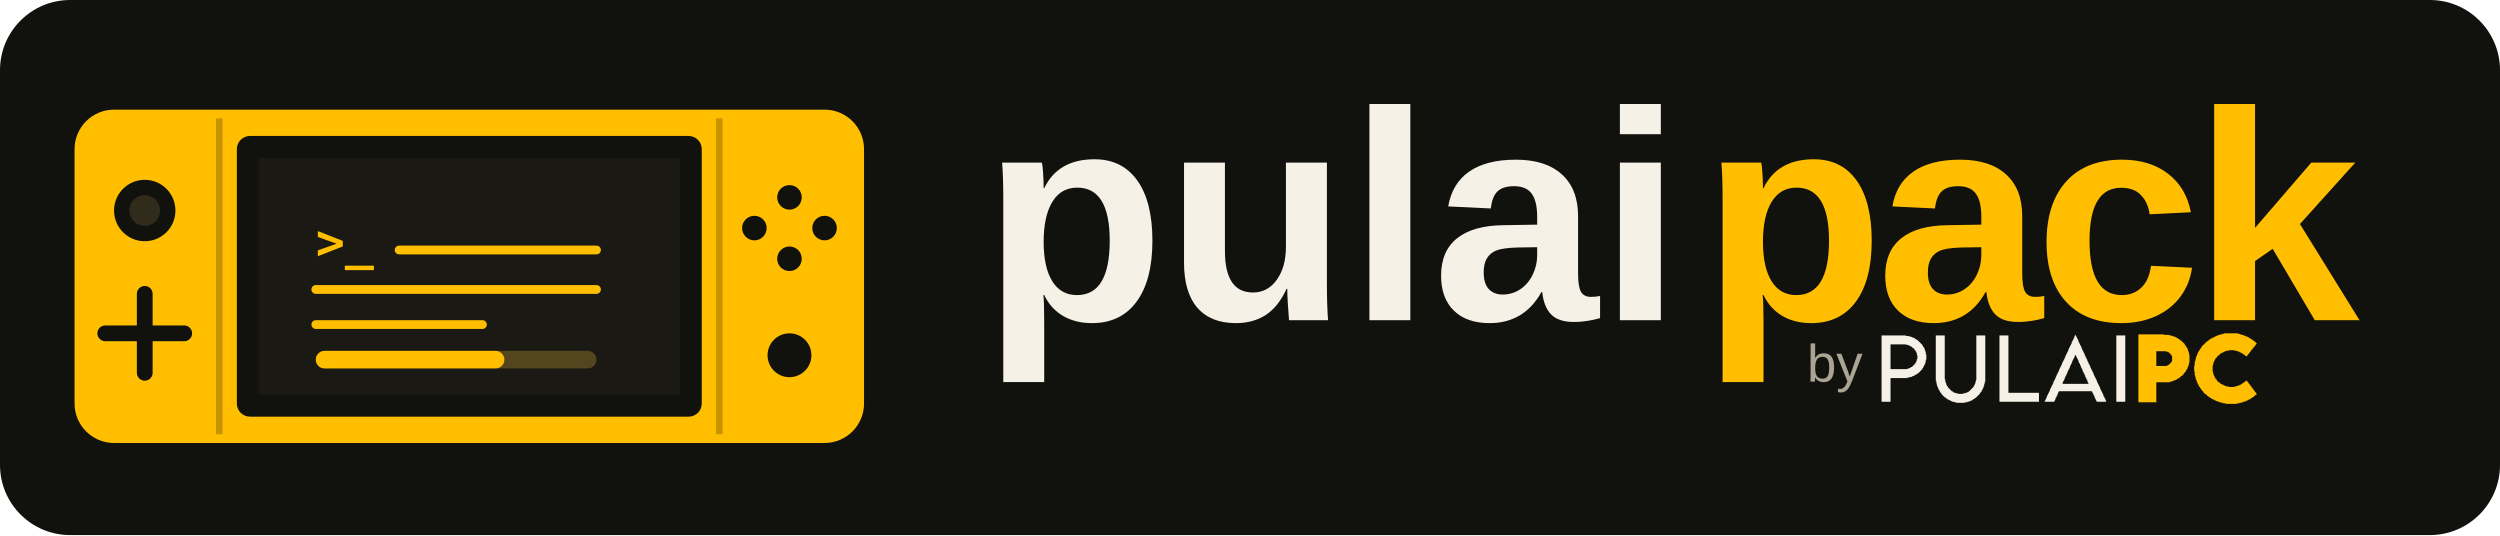
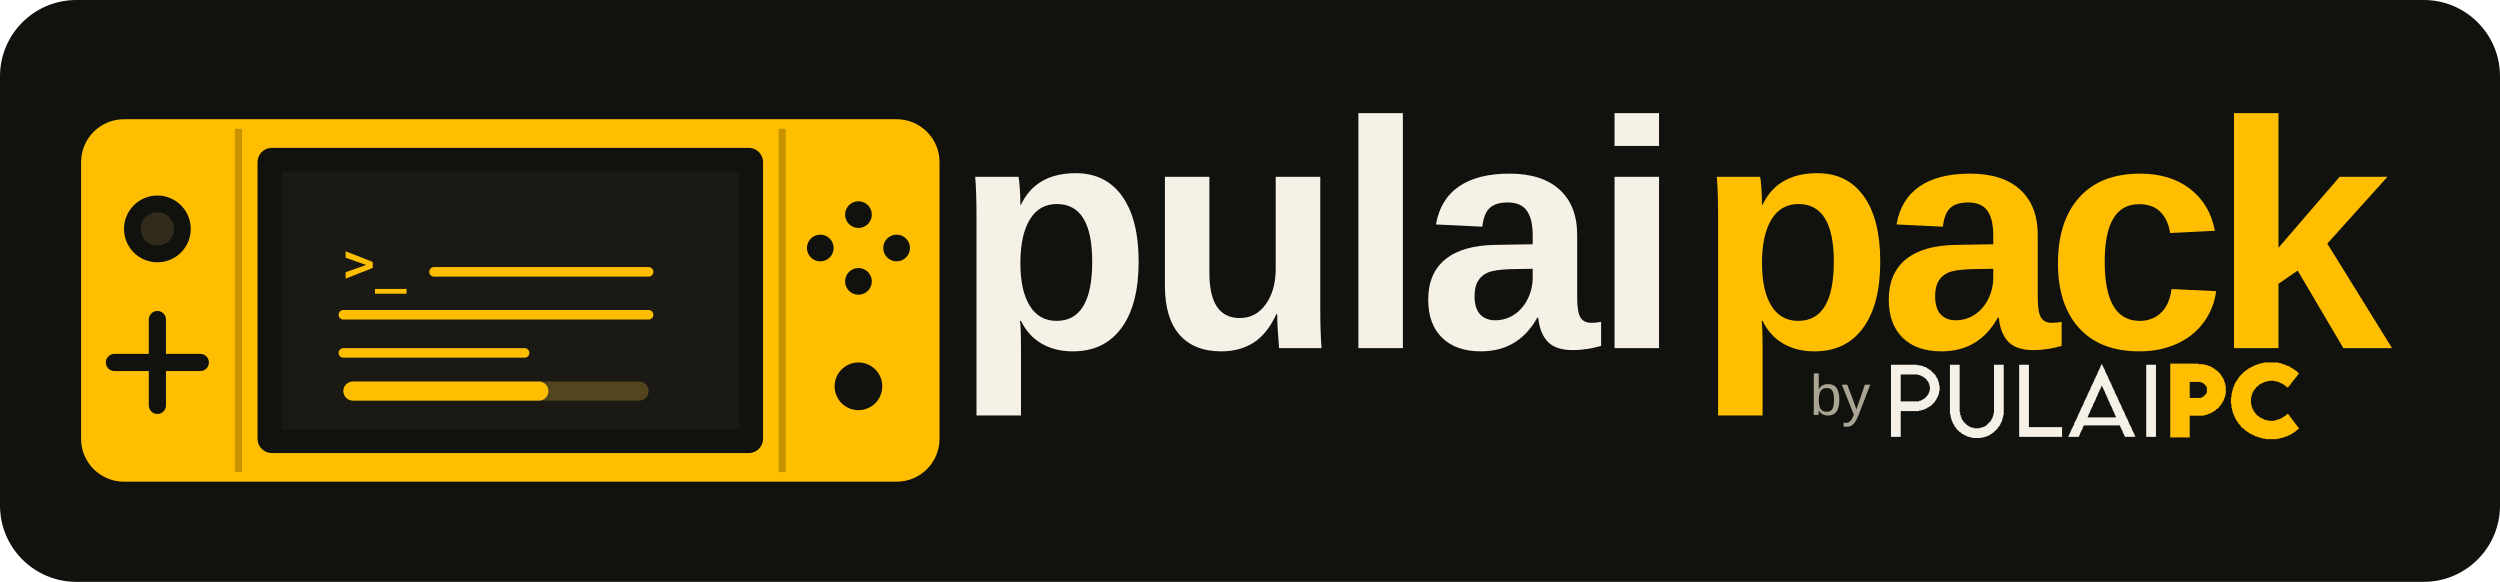
- <svg xmlns="http://www.w3.org/2000/svg" viewBox="45 42 570 122" role="img" aria-labelledby="title desc">
-   <rect x="45" y="42" width="570" height="122" rx="16" fill="#11110e" />
+ <svg xmlns="http://www.w3.org/2000/svg" viewBox="45 42 524.2 122" role="img" aria-labelledby="title desc">
+   <rect x="45" y="42" width="524.2" height="122" rx="16" fill="#11110e" />
  <g transform="translate(62 67)">
    <rect width="180" height="76" rx="9" fill="#ffbf00" />
    <path d="M33 2v72M147 2v72" stroke="#b58400" stroke-width="1.5" opacity=".75" />
    <rect x="37" y="6" width="106" height="64" rx="3" fill="#11110e" />
    <rect x="42" y="11" width="96" height="54" fill="#1a1914" />
    <circle cx="16" cy="23" r="7" fill="#11110e" />
    <circle cx="16" cy="23" r="3.5" fill="#302b1b" />
    <path d="M16 42v18m-9-9h18" stroke="#11110e" stroke-width="3.6" stroke-linecap="round" />
    <circle cx="163" cy="20" r="2.8" fill="#11110e" />
    <circle cx="171" cy="27" r="2.8" fill="#11110e" />
    <circle cx="155" cy="27" r="2.8" fill="#11110e" />
    <circle cx="163" cy="34" r="2.8" fill="#11110e" />
    <circle cx="163" cy="56" r="5" fill="#11110e" />
    <text x="55" y="34" fill="#ffbf00" font-family="monospace" font-size="11" font-weight="700">&gt;_</text>
    <path d="M74 32h45M55 41h64M55 49h38" stroke="#ffbf00" stroke-width="2" stroke-linecap="round" />
    <rect x="55" y="55" width="64" height="4" rx="2" fill="#53451d" />
    <rect x="55" y="55" width="43" height="4" rx="2" fill="#ffbf00" />
  </g>
-   <text x="269" y="115" fill="#f5f1e6" font-family="Arial, Helvetica, sans-serif" font-size="68" font-weight="600" letter-spacing=".2">pulai</text>
-   <text x="433" y="115" fill="#ffbf00" font-family="Arial, Helvetica, sans-serif" font-size="68" font-weight="800" letter-spacing="-1.7">pack</text>
-   <text x="457" y="129" fill="#aaa592" font-family="Arial, Helvetica, sans-serif" font-size="12">by</text>
-   <g id="original-pulaipc-wordmark" transform="translate(474 118) scale(.12)">
+   <text x="245" y="115" fill="#f5f1e6" font-family="Arial, Helvetica, sans-serif" font-size="68" font-weight="600" letter-spacing="-1.5">pulai</text>
+   <text x="400.5" y="115" fill="#ffbf00" font-family="Arial, Helvetica, sans-serif" font-size="68" font-weight="800" letter-spacing="-3">pack</text>
+   <text x="424.5" y="129" fill="#aaa592" font-family="Arial, Helvetica, sans-serif" font-size="12">by</text>
+   <g id="original-pulaipc-wordmark" transform="translate(441.5 118) scale(.12)">
    <path id="original-pulai-white" fill="#f5f1e6" d="M368,3h1v1h-1z M0,4h46v1h-46z M103,4h17v1h-17z M180,4h17v1h-17z M224,4h17v1h-17z M367,4h2v1h-2z M446,4h17v1h-17z M0,5h52v1h-52z M103,5h17v1h-17z M180,5h17v1h-17z M224,5h17v1h-17z M367,5h3v1h-3z M446,5h17v1h-17z M0,6h56v1h-56z M103,6h17v1h-17z M180,6h17v1h-17z M224,6h17v1h-17z M366,6h4v1h-4z M446,6h17v1h-17z M0,7h58v1h-58z M103,7h17v1h-17z M180,7h17v1h-17z M224,7h17v1h-17z M366,7h5v1h-5z M446,7h17v1h-17z M0,8h61v1h-61z M103,8h17v1h-17z M180,8h17v1h-17z M224,8h17v1h-17z M366,8h5v1h-5z M446,8h17v1h-17z M0,9h63v1h-63z M103,9h17v1h-17z M180,9h17v1h-17z M224,9h17v1h-17z M365,9h7v1h-7z M446,9h17v1h-17z M0,10h64v1h-64z M103,10h17v1h-17z M180,10h17v1h-17z M224,10h17v1h-17z M365,10h7v1h-7z M446,10h17v1h-17z M0,11h66v1h-66z M103,11h17v1h-17z M180,11h17v1h-17z M224,11h17v1h-17z M364,11h9v1h-9z M446,11h17v1h-17z M0,12h67v1h-67z M103,12h17v1h-17z M180,12h17v1h-17z M224,12h17v1h-17z M364,12h9v1h-9z M446,12h17v1h-17z M0,13h69v1h-69z M103,13h17v1h-17z M180,13h17v1h-17z M224,13h17v1h-17z M363,13h11v1h-11z M446,13h17v1h-17z M0,14h70v1h-70z M103,14h17v1h-17z M180,14h17v1h-17z M224,14h17v1h-17z M363,14h11v1h-11z M446,14h17v1h-17z M0,15h71v1h-71z M103,15h17v1h-17z M180,15h17v1h-17z M224,15h17v1h-17z M362,15h12v1h-12z M446,15h17v1h-17z M0,16h72v1h-72z M103,16h17v1h-17z M180,16h17v1h-17z M224,16h17v1h-17z M362,16h13v1h-13z M446,16h17v1h-17z M0,17h73v1h-73z M103,17h17v1h-17z M180,17h17v1h-17z M224,17h17v1h-17z M361,17h14v1h-14z M446,17h17v1h-17z M0,18h74v1h-74z M103,18h17v1h-17z M180,18h17v1h-17z M224,18h17v1h-17z M361,18h15v1h-15z M446,18h17v1h-17z M0,19h75v1h-75z M103,19h17v1h-17z M180,19h17v1h-17z M224,19h17v1h-17z M361,19h15v1h-15z M446,19h17v1h-17z M0,20h76v1h-76z M103,20h17v1h-17z M180,20h17v1h-17z M224,20h17v1h-17z M360,20h17v1h-17z M446,20h17v1h-17z M0,21h17v1h-17z M47,21h30v1h-30z M103,21h17v1h-17z M180,21h17v1h-17z M224,21h17v1h-17z M360,21h17v1h-17z M446,21h17v1h-17z M0,22h17v1h-17z M51,22h27v1h-27z M103,22h17v1h-17z M180,22h17v1h-17z M224,22h17v1h-17z M359,22h19v1h-19z M446,22h17v1h-17z M0,23h17v1h-17z M53,23h25v1h-25z M103,23h17v1h-17z M180,23h17v1h-17z M224,23h17v1h-17z M359,23h19v1h-19z M446,23h17v1h-17z M0,24h17v1h-17z M55,24h24v1h-24z M103,24h17v1h-17z M180,24h17v1h-17z M224,24h17v1h-17z M358,24h21v1h-21z M446,24h17v1h-17z M0,25h17v1h-17z M57,25h22v1h-22z M103,25h17v1h-17z M180,25h17v1h-17z M224,25h17v1h-17z M358,25h21v1h-21z M446,25h17v1h-17z M0,26h17v1h-17z M58,26h22v1h-22z M103,26h17v1h-17z M180,26h17v1h-17z M224,26h17v1h-17z M357,26h23v1h-23z M446,26h17v1h-17z M0,27h17v1h-17z M59,27h22v1h-22z M103,27h17v1h-17z M180,27h17v1h-17z M224,27h17v1h-17z M357,27h23v1h-23z M446,27h17v1h-17z M0,28h17v1h-17z M61,28h20v1h-20z M103,28h17v1h-17z M180,28h17v1h-17z M224,28h17v1h-17z M356,28h24v1h-24z M446,28h17v1h-17z M0,29h17v1h-17z M62,29h20v1h-20z M103,29h17v1h-17z M180,29h17v1h-17z M224,29h17v1h-17z M356,29h25v1h-25z M446,29h17v1h-17z M0,30h17v1h-17z M62,30h20v1h-20z M103,30h17v1h-17z M180,30h17v1h-17z M224,30h17v1h-17z M355,30h26v1h-26z M446,30h17v1h-17z M0,31h17v1h-17z M63,31h19v1h-19z M103,31h17v1h-17z M180,31h17v1h-17z M224,31h17v1h-17z M355,31h27v1h-27z M446,31h17v1h-17z M0,32h17v1h-17z M64,32h19v1h-19z M103,32h17v1h-17z M180,32h17v1h-17z M224,32h17v1h-17z M355,32h27v1h-27z M446,32h17v1h-17z M0,33h17v1h-17z M65,33h18v1h-18z M103,33h17v1h-17z M180,33h17v1h-17z M224,33h17v1h-17z M354,33h29v1h-29z M446,33h17v1h-17z M0,34h17v1h-17z M65,34h18v1h-18z M103,34h17v1h-17z M180,34h17v1h-17z M224,34h17v1h-17z M354,34h29v1h-29z M446,34h17v1h-17z M0,35h17v1h-17z M66,35h18v1h-18z M103,35h17v1h-17z M180,35h17v1h-17z M224,35h17v1h-17z M353,35h31v1h-31z M446,35h17v1h-17z M0,36h17v1h-17z M66,36h18v1h-18z M103,36h17v1h-17z M180,36h17v1h-17z M224,36h17v1h-17z M353,36h31v1h-31z M446,36h17v1h-17z M0,37h17v1h-17z M67,37h17v1h-17z M103,37h17v1h-17z M180,37h17v1h-17z M224,37h17v1h-17z M352,37h33v1h-33z M446,37h17v1h-17z M0,38h17v1h-17z M67,38h17v1h-17z M103,38h17v1h-17z M180,38h17v1h-17z M224,38h17v1h-17z M352,38h33v1h-33z M446,38h17v1h-17z M0,39h17v1h-17z M67,39h17v1h-17z M103,39h17v1h-17z M180,39h17v1h-17z M224,39h17v1h-17z M351,39h35v1h-35z M446,39h17v1h-17z M0,40h17v1h-17z M67,40h18v1h-18z M103,40h17v1h-17z M180,40h17v1h-17z M224,40h17v1h-17z M351,40h35v1h-35z M446,40h17v1h-17z M0,41h17v1h-17z M68,41h17v1h-17z M103,41h17v1h-17z M180,41h17v1h-17z M224,41h17v1h-17z M350,41h18v1h-18z M369,41h17v1h-17z M446,41h17v1h-17z M0,42h17v1h-17z M68,42h17v1h-17z M103,42h17v1h-17z M180,42h17v1h-17z M224,42h17v1h-17z M350,42h17v1h-17z M369,42h18v1h-18z M446,42h17v1h-17z M0,43h17v1h-17z M68,43h17v1h-17z M103,43h17v1h-17z M180,43h17v1h-17z M224,43h17v1h-17z M349,43h18v1h-18z M370,43h17v1h-17z M446,43h17v1h-17z M0,44h17v1h-17z M68,44h17v1h-17z M103,44h17v1h-17z M180,44h17v1h-17z M224,44h17v1h-17z M349,44h18v1h-18z M370,44h18v1h-18z M446,44h17v1h-17z M0,45h17v1h-17z M68,45h17v1h-17z M103,45h17v1h-17z M180,45h17v1h-17z M224,45h17v1h-17z M349,45h17v1h-17z M371,45h17v1h-17z M446,45h17v1h-17z M0,46h17v1h-17z M68,46h17v1h-17z M103,46h17v1h-17z M180,46h17v1h-17z M224,46h17v1h-17z M348,46h18v1h-18z M371,46h18v1h-18z M446,46h17v1h-17z M0,47h17v1h-17z M68,47h17v1h-17z M103,47h17v1h-17z M180,47h17v1h-17z M224,47h17v1h-17z M348,47h17v1h-17z M372,47h17v1h-17z M446,47h17v1h-17z M0,48h17v1h-17z M68,48h17v1h-17z M103,48h17v1h-17z M180,48h17v1h-17z M224,48h17v1h-17z M347,48h18v1h-18z M372,48h18v1h-18z M446,48h17v1h-17z M0,49h17v1h-17z M67,49h18v1h-18z M103,49h17v1h-17z M180,49h17v1h-17z M224,49h17v1h-17z M347,49h17v1h-17z M373,49h17v1h-17z M446,49h17v1h-17z M0,50h17v1h-17z M67,50h17v1h-17z M103,50h17v1h-17z M180,50h17v1h-17z M224,50h17v1h-17z M346,50h18v1h-18z M373,50h18v1h-18z M446,50h17v1h-17z M0,51h17v1h-17z M67,51h17v1h-17z M103,51h17v1h-17z M180,51h17v1h-17z M224,51h17v1h-17z M346,51h17v1h-17z M374,51h17v1h-17z M446,51h17v1h-17z M0,52h17v1h-17z M66,52h18v1h-18z M103,52h17v1h-17z M180,52h17v1h-17z M224,52h17v1h-17z M345,52h18v1h-18z M374,52h17v1h-17z M446,52h17v1h-17z M0,53h17v1h-17z M66,53h18v1h-18z M103,53h17v1h-17z M180,53h17v1h-17z M224,53h17v1h-17z M345,53h17v1h-17z M374,53h18v1h-18z M446,53h17v1h-17z M0,54h17v1h-17z M66,54h18v1h-18z M103,54h17v1h-17z M180,54h17v1h-17z M224,54h17v1h-17z M344,54h18v1h-18z M375,54h17v1h-17z M446,54h17v1h-17z M0,55h17v1h-17z M65,55h18v1h-18z M103,55h17v1h-17z M180,55h17v1h-17z M224,55h17v1h-17z M344,55h18v1h-18z M375,55h18v1h-18z M446,55h17v1h-17z M0,56h17v1h-17z M64,56h19v1h-19z M103,56h17v1h-17z M180,56h17v1h-17z M224,56h17v1h-17z M343,56h18v1h-18z M376,56h17v1h-17z M446,56h17v1h-17z M0,57h17v1h-17z M64,57h19v1h-19z M103,57h17v1h-17z M180,57h17v1h-17z M224,57h17v1h-17z M343,57h18v1h-18z M376,57h18v1h-18z M446,57h17v1h-17z M0,58h17v1h-17z M63,58h19v1h-19z M103,58h17v1h-17z M180,58h17v1h-17z M224,58h17v1h-17z M343,58h17v1h-17z M377,58h17v1h-17z M446,58h17v1h-17z M0,59h17v1h-17z M62,59h20v1h-20z M103,59h17v1h-17z M180,59h17v1h-17z M224,59h17v1h-17z M342,59h18v1h-18z M377,59h18v1h-18z M446,59h17v1h-17z M0,60h17v1h-17z M61,60h20v1h-20z M103,60h17v1h-17z M180,60h17v1h-17z M224,60h17v1h-17z M342,60h17v1h-17z M378,60h17v1h-17z M446,60h17v1h-17z M0,61h17v1h-17z M60,61h21v1h-21z M103,61h17v1h-17z M180,61h17v1h-17z M224,61h17v1h-17z M341,61h18v1h-18z M378,61h18v1h-18z M446,61h17v1h-17z M0,62h17v1h-17z M59,62h21v1h-21z M103,62h17v1h-17z M180,62h17v1h-17z M224,62h17v1h-17z M341,62h17v1h-17z M378,62h18v1h-18z M446,62h17v1h-17z M0,63h17v1h-17z M58,63h22v1h-22z M103,63h17v1h-17z M180,63h17v1h-17z M224,63h17v1h-17z M340,63h18v1h-18z M379,63h18v1h-18z M446,63h17v1h-17z M0,64h17v1h-17z M56,64h23v1h-23z M103,64h17v1h-17z M180,64h17v1h-17z M224,64h17v1h-17z M340,64h18v1h-18z M379,64h18v1h-18z M446,64h17v1h-17z M0,65h17v1h-17z M54,65h25v1h-25z M103,65h17v1h-17z M180,65h17v1h-17z M224,65h17v1h-17z M339,65h18v1h-18z M380,65h17v1h-17z M446,65h17v1h-17z M0,66h17v1h-17z M52,66h26v1h-26z M103,66h17v1h-17z M180,66h17v1h-17z M224,66h17v1h-17z M339,66h18v1h-18z M380,66h18v1h-18z M446,66h17v1h-17z M0,67h17v1h-17z M49,67h28v1h-28z M103,67h17v1h-17z M180,67h17v1h-17z M224,67h17v1h-17z M338,67h18v1h-18z M381,67h17v1h-17z M446,67h17v1h-17z M0,68h77v1h-77z M103,68h17v1h-17z M180,68h17v1h-17z M224,68h17v1h-17z M338,68h18v1h-18z M381,68h18v1h-18z M446,68h17v1h-17z M0,69h76v1h-76z M103,69h17v1h-17z M180,69h17v1h-17z M224,69h17v1h-17z M337,69h18v1h-18z M382,69h17v1h-17z M446,69h17v1h-17z M0,70h75v1h-75z M103,70h17v1h-17z M180,70h17v1h-17z M224,70h17v1h-17z M337,70h18v1h-18z M382,70h18v1h-18z M446,70h17v1h-17z M0,71h74v1h-74z M103,71h17v1h-17z M180,71h17v1h-17z M224,71h17v1h-17z M337,71h17v1h-17z M382,71h18v1h-18z M446,71h17v1h-17z M0,72h73v1h-73z M103,72h17v1h-17z M180,72h17v1h-17z M224,72h17v1h-17z M336,72h18v1h-18z M383,72h18v1h-18z M446,72h17v1h-17z M0,73h72v1h-72z M103,73h17v1h-17z M180,73h17v1h-17z M224,73h17v1h-17z M336,73h17v1h-17z M383,73h18v1h-18z M446,73h17v1h-17z M0,74h71v1h-71z M103,74h17v1h-17z M180,74h17v1h-17z M224,74h17v1h-17z M335,74h18v1h-18z M384,74h18v1h-18z M446,74h17v1h-17z M0,75h70v1h-70z M103,75h17v1h-17z M180,75h17v1h-17z M224,75h17v1h-17z M335,75h18v1h-18z M384,75h18v1h-18z M446,75h17v1h-17z M0,76h68v1h-68z M103,76h17v1h-17z M180,76h17v1h-17z M224,76h17v1h-17z M334,76h18v1h-18z M385,76h18v1h-18z M446,76h17v1h-17z M0,77h67v1h-67z M103,77h17v1h-17z M180,77h17v1h-17z M224,77h17v1h-17z M334,77h18v1h-18z M385,77h18v1h-18z M446,77h17v1h-17z M0,78h65v1h-65z M103,78h17v1h-17z M180,78h17v1h-17z M224,78h17v1h-17z M333,78h18v1h-18z M386,78h17v1h-17z M446,78h17v1h-17z M0,79h63v1h-63z M103,79h17v1h-17z M180,79h17v1h-17z M224,79h17v1h-17z M333,79h18v1h-18z M386,79h18v1h-18z M446,79h17v1h-17z M0,80h62v1h-62z M103,80h17v1h-17z M180,80h17v1h-17z M224,80h17v1h-17z M332,80h18v1h-18z M387,80h17v1h-17z M446,80h17v1h-17z M0,81h59v1h-59z M103,81h17v1h-17z M180,81h17v1h-17z M224,81h17v1h-17z M332,81h18v1h-18z M387,81h18v1h-18z M446,81h17v1h-17z M0,82h57v1h-57z M103,82h17v1h-17z M180,82h17v1h-17z M224,82h17v1h-17z M331,82h18v1h-18z M387,82h18v1h-18z M446,82h17v1h-17z M0,83h53v1h-53z M103,83h17v1h-17z M180,83h17v1h-17z M224,83h17v1h-17z M331,83h18v1h-18z M388,83h18v1h-18z M446,83h17v1h-17z M0,84h49v1h-49z M103,84h17v1h-17z M180,84h17v1h-17z M224,84h17v1h-17z M331,84h17v1h-17z M388,84h18v1h-18z M446,84h17v1h-17z M0,85h17v1h-17z M103,85h17v1h-17z M180,85h17v1h-17z M224,85h17v1h-17z M330,85h18v1h-18z M389,85h18v1h-18z M446,85h17v1h-17z M0,86h17v1h-17z M103,86h17v1h-17z M180,86h17v1h-17z M224,86h17v1h-17z M330,86h18v1h-18z M389,86h18v1h-18z M446,86h17v1h-17z M0,87h17v1h-17z M103,87h18v1h-18z M180,87h17v1h-17z M224,87h17v1h-17z M329,87h18v1h-18z M390,87h18v1h-18z M446,87h17v1h-17z M0,88h17v1h-17z M103,88h18v1h-18z M180,88h17v1h-17z M224,88h17v1h-17z M329,88h18v1h-18z M390,88h18v1h-18z M446,88h17v1h-17z M0,89h17v1h-17z M103,89h18v1h-18z M179,89h18v1h-18z M224,89h17v1h-17z M328,89h18v1h-18z M391,89h18v1h-18z M446,89h17v1h-17z M0,90h17v1h-17z M104,90h17v1h-17z M179,90h18v1h-18z M224,90h17v1h-17z M328,90h18v1h-18z M391,90h18v1h-18z M446,90h17v1h-17z M0,91h17v1h-17z M104,91h17v1h-17z M179,91h18v1h-18z M224,91h17v1h-17z M327,91h18v1h-18z M391,91h18v1h-18z M446,91h17v1h-17z M0,92h17v1h-17z M104,92h18v1h-18z M179,92h17v1h-17z M224,92h17v1h-17z M327,92h18v1h-18z M392,92h18v1h-18z M446,92h17v1h-17z M0,93h17v1h-17z M104,93h18v1h-18z M178,93h18v1h-18z M224,93h17v1h-17z M326,93h18v1h-18z M392,93h18v1h-18z M446,93h17v1h-17z M0,94h17v1h-17z M104,94h18v1h-18z M178,94h18v1h-18z M224,94h17v1h-17z M326,94h18v1h-18z M393,94h18v1h-18z M446,94h17v1h-17z M0,95h17v1h-17z M105,95h18v1h-18z M178,95h18v1h-18z M224,95h17v1h-17z M326,95h18v1h-18z M393,95h18v1h-18z M446,95h17v1h-17z M0,96h17v1h-17z M105,96h18v1h-18z M177,96h18v1h-18z M224,96h17v1h-17z M325,96h87v1h-87z M446,96h17v1h-17z M0,97h17v1h-17z M105,97h18v1h-18z M177,97h18v1h-18z M224,97h17v1h-17z M325,97h87v1h-87z M446,97h17v1h-17z M0,98h17v1h-17z M105,98h19v1h-19z M176,98h19v1h-19z M224,98h17v1h-17z M324,98h89v1h-89z M446,98h17v1h-17z M0,99h17v1h-17z M106,99h18v1h-18z M176,99h19v1h-19z M224,99h17v1h-17z M324,99h89v1h-89z M446,99h17v1h-17z M0,100h17v1h-17z M106,100h19v1h-19z M175,100h19v1h-19z M224,100h17v1h-17z M323,100h91v1h-91z M446,100h17v1h-17z M0,101h17v1h-17z M106,101h20v1h-20z M175,101h19v1h-19z M224,101h17v1h-17z M323,101h91v1h-91z M446,101h17v1h-17z M0,102h17v1h-17z M107,102h19v1h-19z M174,102h20v1h-20z M224,102h17v1h-17z M322,102h93v1h-93z M446,102h17v1h-17z M0,103h17v1h-17z M107,103h20v1h-20z M173,103h20v1h-20z M224,103h17v1h-17z M322,103h93v1h-93z M446,103h17v1h-17z M0,104h17v1h-17z M108,104h20v1h-20z M172,104h21v1h-21z M224,104h17v1h-17z M321,104h94v1h-94z M446,104h17v1h-17z M0,105h17v1h-17z M108,105h21v1h-21z M171,105h21v1h-21z M224,105h17v1h-17z M321,105h95v1h-95z M446,105h17v1h-17z M0,106h17v1h-17z M108,106h22v1h-22z M170,106h22v1h-22z M224,106h17v1h-17z M320,106h96v1h-96z M446,106h17v1h-17z M0,107h17v1h-17z M109,107h22v1h-22z M169,107h22v1h-22z M224,107h17v1h-17z M320,107h97v1h-97z M446,107h17v1h-17z M0,108h17v1h-17z M110,108h22v1h-22z M168,108h23v1h-23z M224,108h17v1h-17z M320,108h97v1h-97z M446,108h17v1h-17z M0,109h17v1h-17z M110,109h23v1h-23z M167,109h23v1h-23z M224,109h17v1h-17z M319,109h99v1h-99z M446,109h17v1h-17z M0,110h17v1h-17z M111,110h24v1h-24z M166,110h24v1h-24z M224,110h17v1h-17z M319,110h18v1h-18z M400,110h18v1h-18z M446,110h17v1h-17z M0,111h17v1h-17z M111,111h25v1h-25z M164,111h25v1h-25z M224,111h17v1h-17z M318,111h18v1h-18z M400,111h19v1h-19z M446,111h17v1h-17z M0,112h17v1h-17z M112,112h26v1h-26z M162,112h26v1h-26z M224,112h17v1h-17z M318,112h18v1h-18z M401,112h18v1h-18z M446,112h17v1h-17z M0,113h17v1h-17z M113,113h28v1h-28z M159,113h28v1h-28z M224,113h75v1h-75z M317,113h18v1h-18z M401,113h19v1h-19z M446,113h17v1h-17z M0,114h17v1h-17z M114,114h31v1h-31z M155,114h32v1h-32z M224,114h75v1h-75z M317,114h18v1h-18z M402,114h18v1h-18z M446,114h17v1h-17z M0,115h17v1h-17z M114,115h72v1h-72z M224,115h75v1h-75z M316,115h19v1h-19z M402,115h19v1h-19z M446,115h17v1h-17z M0,116h17v1h-17z M115,116h70v1h-70z M224,116h75v1h-75z M316,116h18v1h-18z M403,116h18v1h-18z M446,116h17v1h-17z M0,117h17v1h-17z M116,117h68v1h-68z M224,117h75v1h-75z M315,117h19v1h-19z M403,117h18v1h-18z M446,117h17v1h-17z M0,118h17v1h-17z M117,118h66v1h-66z M224,118h75v1h-75z M315,118h18v1h-18z M404,118h18v1h-18z M446,118h17v1h-17z M0,119h17v1h-17z M118,119h64v1h-64z M224,119h75v1h-75z M314,119h19v1h-19z M404,119h18v1h-18z M446,119h17v1h-17z M0,120h17v1h-17z M119,120h62v1h-62z M224,120h75v1h-75z M314,120h18v1h-18z M405,120h18v1h-18z M446,120h17v1h-17z M0,121h17v1h-17z M120,121h60v1h-60z M224,121h75v1h-75z M314,121h18v1h-18z M405,121h18v1h-18z M446,121h17v1h-17z M0,122h17v1h-17z M122,122h57v1h-57z M224,122h75v1h-75z M313,122h18v1h-18z M405,122h19v1h-19z M446,122h17v1h-17z M0,123h17v1h-17z M123,123h54v1h-54z M224,123h75v1h-75z M313,123h18v1h-18z M406,123h18v1h-18z M446,123h17v1h-17z M0,124h17v1h-17z M124,124h52v1h-52z M224,124h75v1h-75z M312,124h18v1h-18z M406,124h19v1h-19z M446,124h17v1h-17z M0,125h17v1h-17z M126,125h48v1h-48z M224,125h75v1h-75z M312,125h18v1h-18z M407,125h18v1h-18z M446,125h17v1h-17z M0,126h17v1h-17z M128,126h45v1h-45z M224,126h75v1h-75z M311,126h19v1h-19z M407,126h19v1h-19z M446,126h17v1h-17z M0,127h17v1h-17z M130,127h41v1h-41z M224,127h75v1h-75z M311,127h18v1h-18z M408,127h18v1h-18z M446,127h17v1h-17z M0,128h17v1h-17z M132,128h37v1h-37z M224,128h75v1h-75z M310,128h19v1h-19z M408,128h18v1h-18z M446,128h17v1h-17z M0,129h17v1h-17z M134,129h32v1h-32z M224,129h75v1h-75z M310,129h18v1h-18z M409,129h18v1h-18z M446,129h17v1h-17z M138,130h25v1h-25z M142,131h16v1h-16z" />
    <path id="original-pc-gold" fill="#ffbf00" d="M651,0h26v1h-26z M647,1h34v1h-34z M488,2h49v1h-49z M643,2h41v1h-41z M488,3h59v1h-59z M640,3h47v1h-47z M488,4h63v1h-63z M637,4h53v1h-53z M488,5h66v1h-66z M635,5h57v1h-57z M488,6h69v1h-69z M633,6h62v1h-62z M488,7h71v1h-71z M631,7h66v1h-66z M488,8h73v1h-73z M629,8h69v1h-69z M488,9h75v1h-75z M627,9h73v1h-73z M488,10h76v1h-76z M625,10h77v1h-77z M488,11h78v1h-78z M624,11h79v1h-79z M488,12h79v1h-79z M622,12h83v1h-83z M488,13h80v1h-80z M621,13h85v1h-85z M488,14h82v1h-82z M620,14h88v1h-88z M488,15h83v1h-83z M618,15h91v1h-91z M488,16h84v1h-84z M617,16h93v1h-93z M488,17h85v1h-85z M616,17h95v1h-95z M488,18h86v1h-86z M615,18h97v1h-97z M488,19h87v1h-87z M614,19h99v1h-99z M488,20h88v1h-88z M613,20h99v1h-99z M488,21h88v1h-88z M612,21h99v1h-99z M488,22h89v1h-89z M611,22h99v1h-99z M488,23h90v1h-90z M610,23h100v1h-100z M488,24h90v1h-90z M609,24h100v1h-100z M488,25h91v1h-91z M608,25h100v1h-100z M488,26h92v1h-92z M608,26h99v1h-99z M488,27h92v1h-92z M607,27h99v1h-99z M488,28h93v1h-93z M606,28h100v1h-100z M488,29h93v1h-93z M606,29h99v1h-99z M488,30h94v1h-94z M605,30h99v1h-99z M488,31h94v1h-94z M604,31h99v1h-99z M488,32h94v1h-94z M604,32h56v1h-56z M670,32h32v1h-32z M488,33h95v1h-95z M603,33h52v1h-52z M675,33h27v1h-27z M488,34h34v1h-34z M541,34h42v1h-42z M602,34h50v1h-50z M678,34h23v1h-23z M488,35h34v1h-34z M544,35h39v1h-39z M602,35h48v1h-48z M680,35h20v1h-20z M488,36h34v1h-34z M546,36h38v1h-38z M601,36h47v1h-47z M682,36h17v1h-17z M488,37h34v1h-34z M547,37h37v1h-37z M601,37h45v1h-45z M684,37h15v1h-15z M488,38h34v1h-34z M548,38h36v1h-36z M600,38h44v1h-44z M686,38h12v1h-12z M488,39h34v1h-34z M549,39h35v1h-35z M600,39h43v1h-43z M687,39h10v1h-10z M488,40h34v1h-34z M550,40h35v1h-35z M600,40h42v1h-42z M689,40h7v1h-7z M488,41h34v1h-34z M551,41h34v1h-34z M599,41h42v1h-42z M690,41h5v1h-5z M488,42h34v1h-34z M551,42h34v1h-34z M599,42h40v1h-40z M691,42h4v1h-4z M488,43h34v1h-34z M552,43h33v1h-33z M598,43h40v1h-40z M693,43h1v1h-1z M488,44h34v1h-34z M552,44h33v1h-33z M598,44h40v1h-40z M488,45h34v1h-34z M552,45h33v1h-33z M598,45h39v1h-39z M488,46h34v1h-34z M552,46h33v1h-33z M597,46h39v1h-39z M488,47h34v1h-34z M552,47h33v1h-33z M597,47h38v1h-38z M488,48h34v1h-34z M552,48h33v1h-33z M597,48h37v1h-37z M488,49h34v1h-34z M552,49h33v1h-33z M597,49h37v1h-37z M488,50h34v1h-34z M552,50h33v1h-33z M596,50h37v1h-37z M488,51h34v1h-34z M552,51h33v1h-33z M596,51h37v1h-37z M488,52h34v1h-34z M552,52h33v1h-33z M596,52h36v1h-36z M488,53h34v1h-34z M551,53h34v1h-34z M596,53h36v1h-36z M488,54h34v1h-34z M551,54h34v1h-34z M595,54h36v1h-36z M488,55h34v1h-34z M550,55h35v1h-35z M595,55h36v1h-36z M488,56h34v1h-34z M549,56h35v1h-35z M595,56h36v1h-36z M488,57h34v1h-34z M548,57h36v1h-36z M595,57h35v1h-35z M488,58h34v1h-34z M547,58h37v1h-37z M595,58h35v1h-35z M488,59h34v1h-34z M546,59h38v1h-38z M595,59h35v1h-35z M488,60h34v1h-34z M544,60h39v1h-39z M595,60h35v1h-35z M488,61h34v1h-34z M542,61h41v1h-41z M594,61h35v1h-35z M488,62h95v1h-95z M594,62h35v1h-35z M488,63h94v1h-94z M594,63h35v1h-35z M488,64h94v1h-94z M594,64h35v1h-35z M488,65h93v1h-93z M594,65h35v1h-35z M488,66h93v1h-93z M594,66h35v1h-35z M488,67h93v1h-93z M594,67h35v1h-35z M488,68h92v1h-92z M594,68h35v1h-35z M488,69h91v1h-91z M594,69h35v1h-35z M488,70h91v1h-91z M594,70h35v1h-35z M488,71h90v1h-90z M594,71h35v1h-35z M488,72h90v1h-90z M594,72h35v1h-35z M488,73h89v1h-89z M595,73h35v1h-35z M488,74h88v1h-88z M595,74h35v1h-35z M488,75h87v1h-87z M595,75h35v1h-35z M488,76h86v1h-86z M595,76h35v1h-35z M488,77h86v1h-86z M595,77h36v1h-36z M488,78h85v1h-85z M595,78h36v1h-36z M488,79h84v1h-84z M595,79h36v1h-36z M488,80h83v1h-83z M596,80h36v1h-36z M488,81h81v1h-81z M596,81h36v1h-36z M488,82h80v1h-80z M596,82h37v1h-37z M488,83h79v1h-79z M596,83h37v1h-37z M488,84h78v1h-78z M597,84h37v1h-37z M488,85h76v1h-76z M597,85h37v1h-37z M488,86h74v1h-74z M597,86h38v1h-38z M488,87h73v1h-73z M597,87h39v1h-39z M488,88h71v1h-71z M598,88h39v1h-39z M488,89h68v1h-68z M598,89h39v1h-39z M488,90h66v1h-66z M599,90h39v1h-39z M692,90h2v1h-2z M488,91h63v1h-63z M599,91h40v1h-40z M691,91h4v1h-4z M488,92h59v1h-59z M599,92h41v1h-41z M690,92h6v1h-6z M488,93h34v1h-34z M600,93h42v1h-42z M688,93h9v1h-9z M488,94h34v1h-34z M600,94h43v1h-43z M687,94h10v1h-10z M488,95h34v1h-34z M601,95h43v1h-43z M685,95h13v1h-13z M488,96h34v1h-34z M601,96h45v1h-45z M684,96h15v1h-15z M488,97h34v1h-34z M602,97h46v1h-46z M682,97h18v1h-18z M488,98h34v1h-34z M602,98h48v1h-48z M680,98h20v1h-20z M488,99h34v1h-34z M603,99h49v1h-49z M677,99h24v1h-24z M488,100h34v1h-34z M603,100h52v1h-52z M674,100h28v1h-28z M488,101h34v1h-34z M604,101h56v1h-56z M670,101h33v1h-33z M488,102h34v1h-34z M605,102h98v1h-98z M488,103h34v1h-34z M605,103h99v1h-99z M488,104h34v1h-34z M606,104h99v1h-99z M488,105h34v1h-34z M607,105h99v1h-99z M488,106h34v1h-34z M607,106h99v1h-99z M488,107h34v1h-34z M608,107h99v1h-99z M488,108h34v1h-34z M609,108h99v1h-99z M488,109h34v1h-34z M610,109h99v1h-99z M488,110h34v1h-34z M611,110h98v1h-98z M488,111h34v1h-34z M611,111h99v1h-99z M488,112h34v1h-34z M612,112h99v1h-99z M488,113h34v1h-34z M613,113h99v1h-99z M488,114h34v1h-34z M614,114h98v1h-98z M488,115h34v1h-34z M616,115h97v1h-97z M488,116h34v1h-34z M617,116h95v1h-95z M488,117h34v1h-34z M618,117h92v1h-92z M488,118h34v1h-34z M619,118h90v1h-90z M488,119h34v1h-34z M620,119h88v1h-88z M488,120h34v1h-34z M622,120h85v1h-85z M488,121h34v1h-34z M623,121h82v1h-82z M488,122h34v1h-34z M625,122h79v1h-79z M488,123h34v1h-34z M626,123h76v1h-76z M488,124h34v1h-34z M628,124h73v1h-73z M488,125h34v1h-34z M630,125h69v1h-69z M488,126h34v1h-34z M632,126h65v1h-65z M488,127h34v1h-34z M634,127h61v1h-61z M488,128h34v1h-34z M636,128h57v1h-57z M488,129h34v1h-34z M639,129h51v1h-51z M488,130h34v1h-34z M642,130h45v1h-45z M645,131h39v1h-39z M649,132h31v1h-31z M654,133h21v1h-21z" />
  </g>
</svg>
